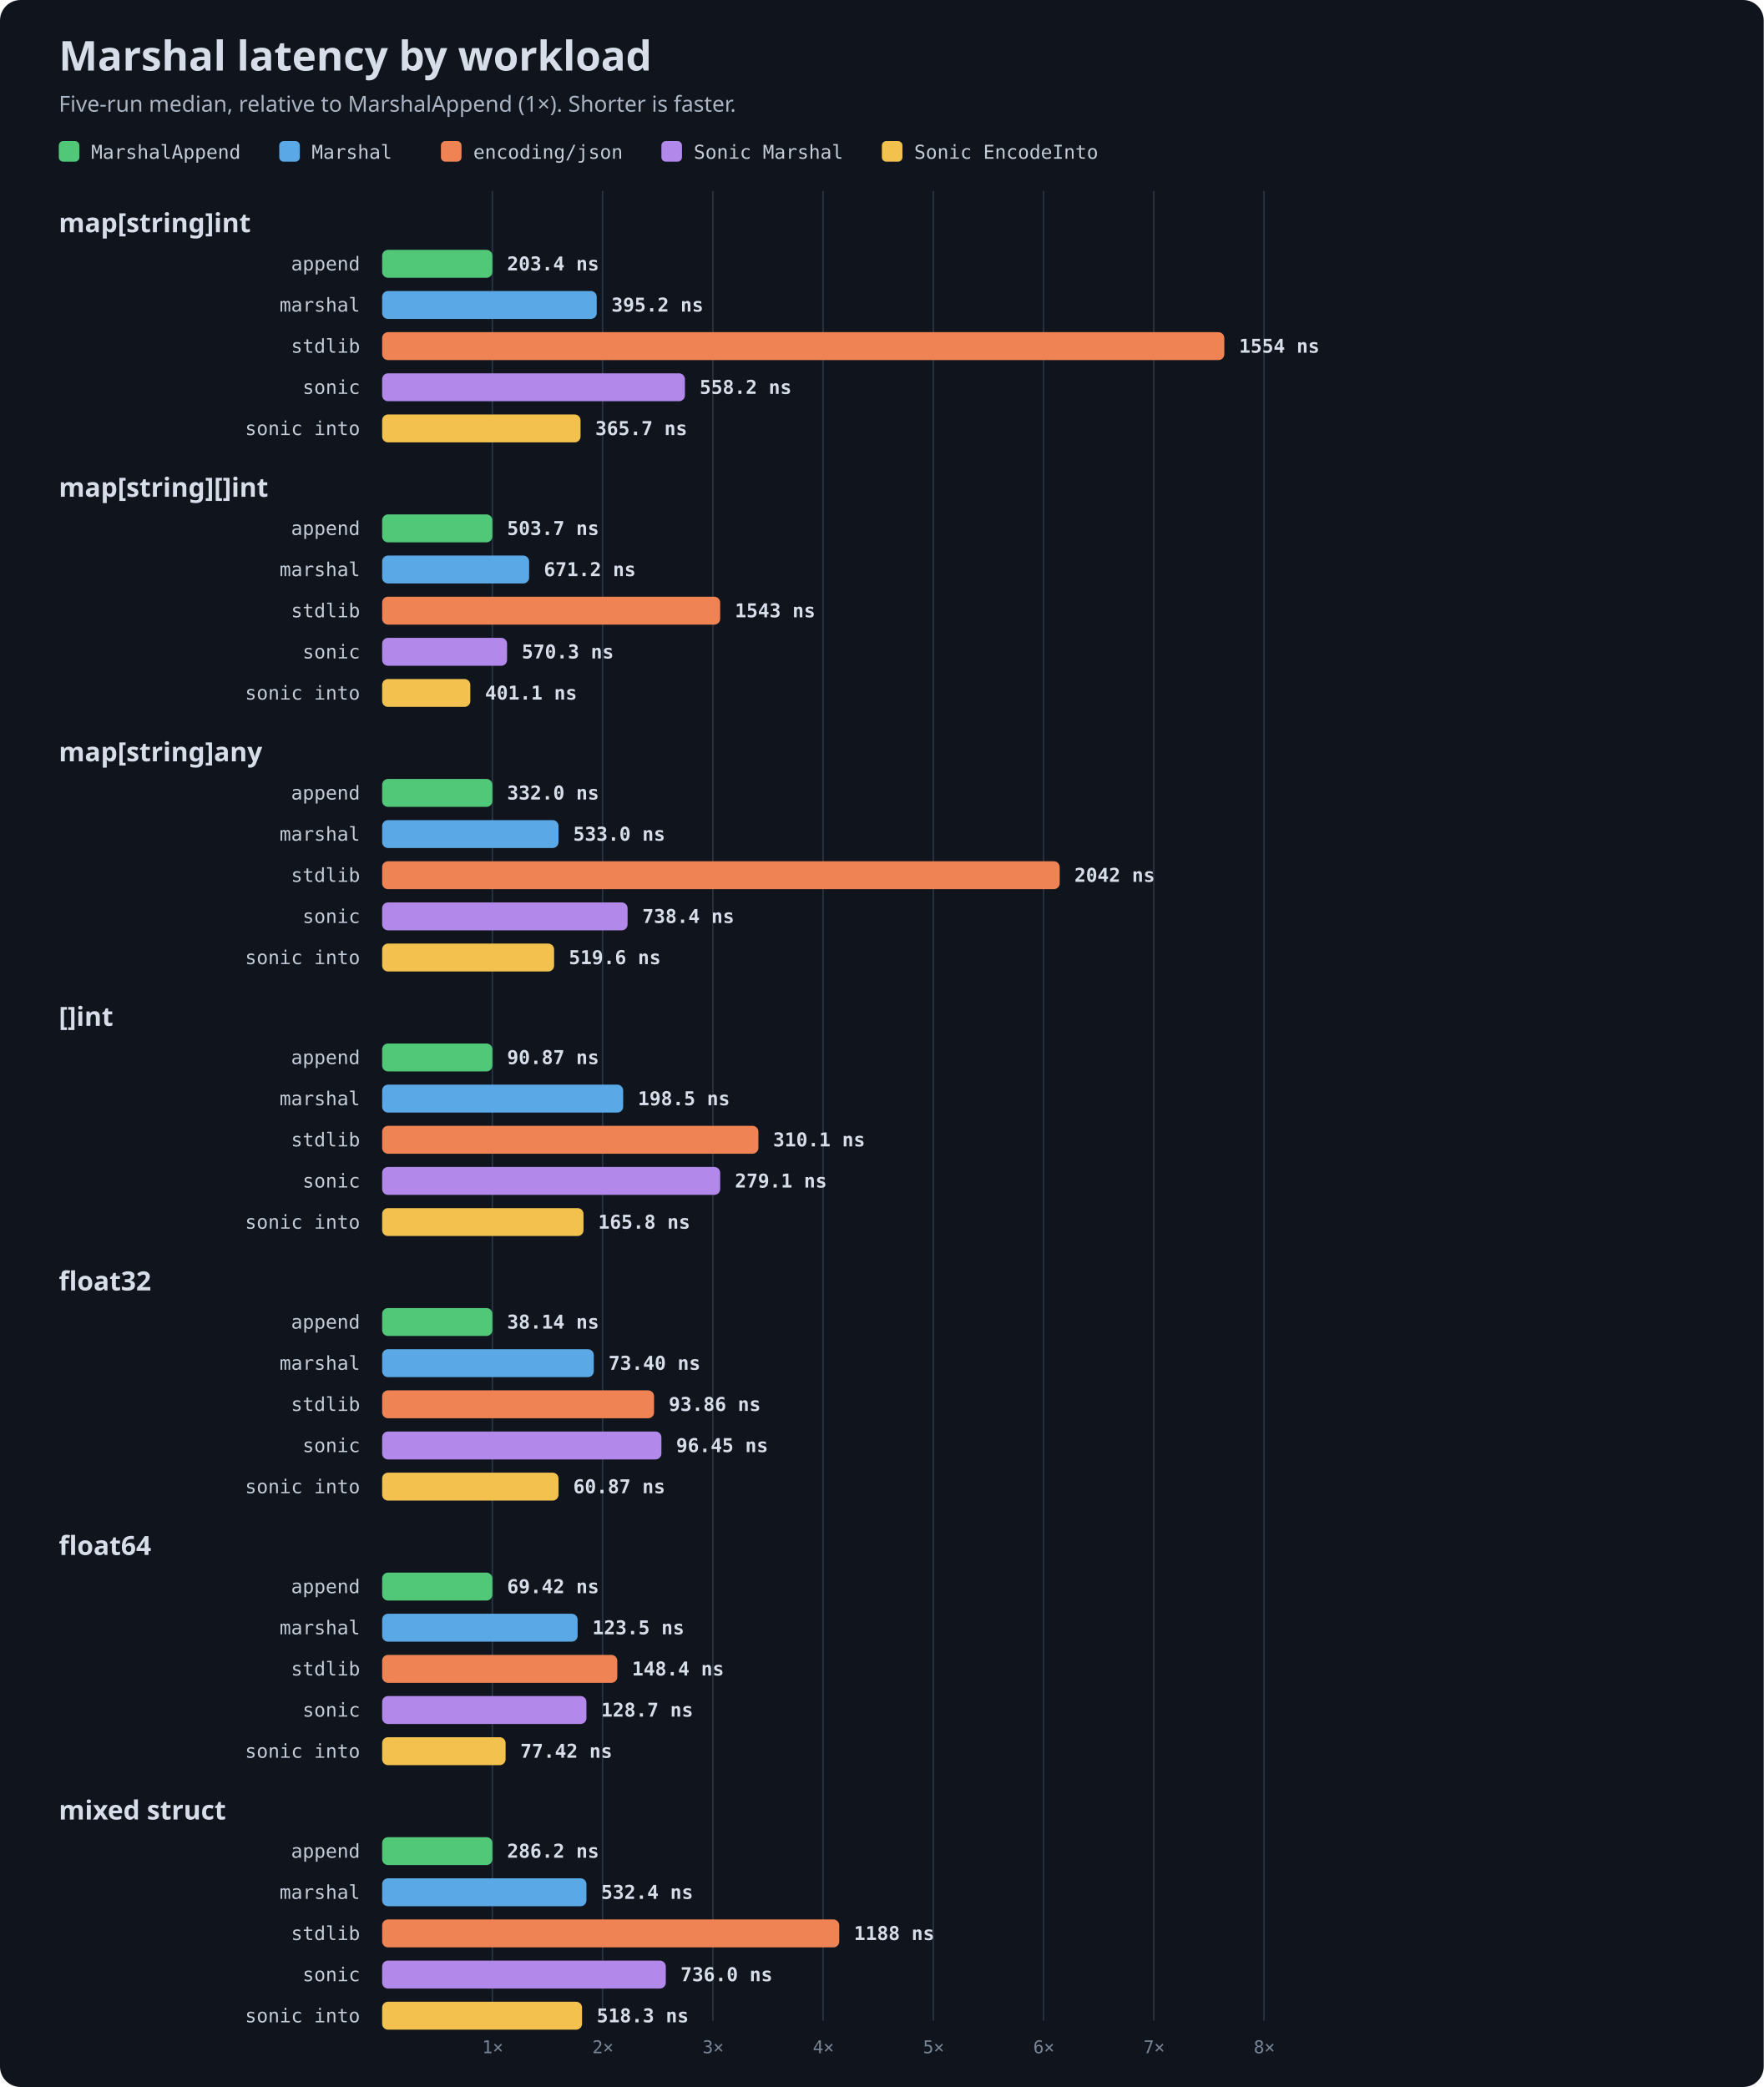
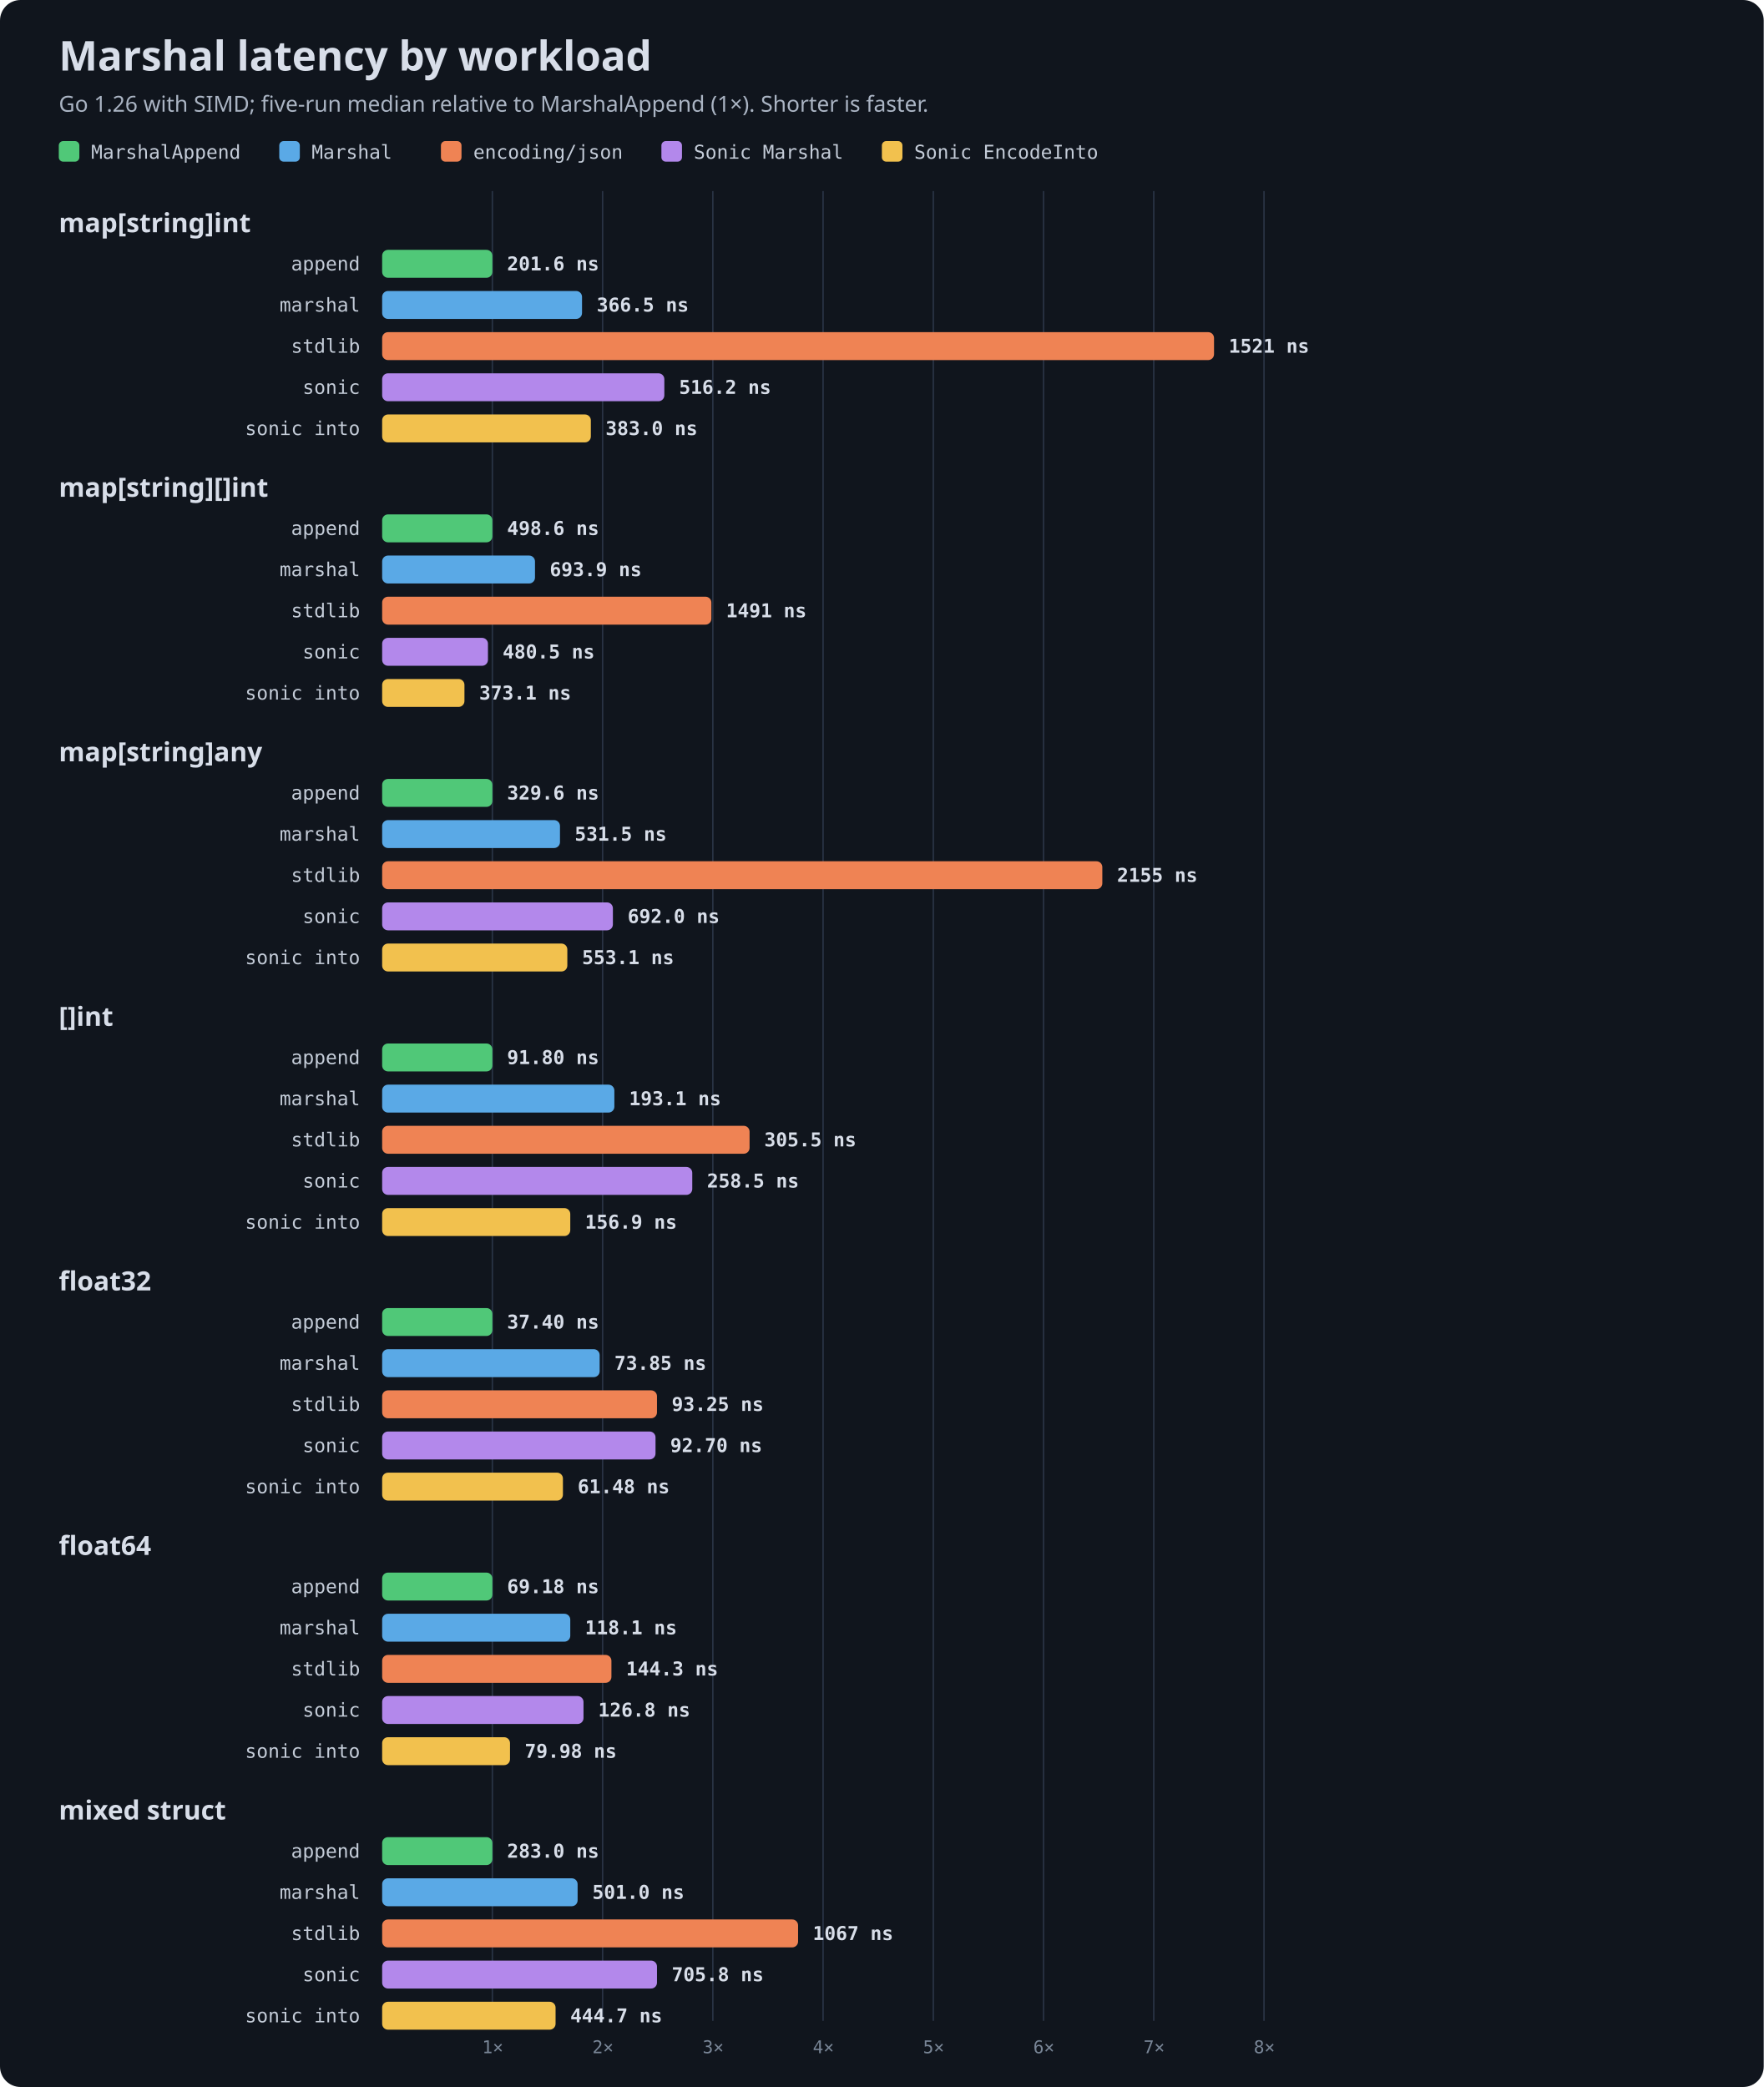
<svg xmlns="http://www.w3.org/2000/svg" width="1200" height="1420" viewBox="0 0 1200 1420" role="img" aria-labelledby="title desc">
  <style>
    text { font-family: ui-monospace, SFMono-Regular, Menlo, Consolas, monospace; fill: #d8dee9; }
    .title { font-family: ui-sans-serif, system-ui, sans-serif; font-size: 28px; font-weight: 700; }
    .subtitle { font-family: ui-sans-serif, system-ui, sans-serif; font-size: 15px; fill: #aab4c3; }
    .group { font-family: ui-sans-serif, system-ui, sans-serif; font-size: 18px; font-weight: 650; }
    .series { font-size: 13px; fill: #c4ccd8; }
    .value { font-size: 13px; font-weight: 650; }
    .tick { font-size: 12px; fill: #788596; }
    .grid { stroke: #293344; stroke-width: 1; }
  </style>
  <rect width="1200" height="1420" rx="14" fill="#10151d" />
  <text class="title" x="40" y="48">Marshal latency by workload</text>
-   <text class="subtitle" x="40" y="76">Five-run median, relative to MarshalAppend (1×). Shorter is faster.</text>
+   <text class="subtitle" x="40" y="76">Go 1.26 with SIMD; five-run median relative to MarshalAppend (1×). Shorter is faster.</text>
  <rect x="40" y="96" width="14" height="14" rx="3" fill="#50c878" />
  <text class="series" x="62" y="108">MarshalAppend</text>
  <rect x="190" y="96" width="14" height="14" rx="3" fill="#5aa9e6" />
  <text class="series" x="212" y="108">Marshal</text>
  <rect x="300" y="96" width="14" height="14" rx="3" fill="#ef8354" />
  <text class="series" x="322" y="108">encoding/json</text>
  <rect x="450" y="96" width="14" height="14" rx="3" fill="#b388eb" />
  <text class="series" x="472" y="108">Sonic Marshal</text>
  <rect x="600" y="96" width="14" height="14" rx="3" fill="#f2c14e" />
  <text class="series" x="622" y="108">Sonic EncodeInto</text>
  <g>
    <line class="grid" x1="335" y1="130" x2="335" y2="1375" />
    <text class="tick" x="328" y="1397">1×</text>
    <line class="grid" x1="410" y1="130" x2="410" y2="1375" />
    <text class="tick" x="403" y="1397">2×</text>
    <line class="grid" x1="485" y1="130" x2="485" y2="1375" />
    <text class="tick" x="478" y="1397">3×</text>
    <line class="grid" x1="560" y1="130" x2="560" y2="1375" />
    <text class="tick" x="553" y="1397">4×</text>
    <line class="grid" x1="635" y1="130" x2="635" y2="1375" />
    <text class="tick" x="628" y="1397">5×</text>
    <line class="grid" x1="710" y1="130" x2="710" y2="1375" />
    <text class="tick" x="703" y="1397">6×</text>
    <line class="grid" x1="785" y1="130" x2="785" y2="1375" />
    <text class="tick" x="778" y="1397">7×</text>
    <line class="grid" x1="860" y1="130" x2="860" y2="1375" />
    <text class="tick" x="853" y="1397">8×</text>
  </g>
  <g transform="translate(0,145)">
    <text class="group" x="40" y="13">map[string]int</text>
    <text class="series" x="245" y="39" text-anchor="end">append</text>
    <rect x="260" y="25" width="75" height="19" rx="4" fill="#50c878" />
-     <text class="value" x="345" y="39">203.4 ns</text>
+     <text class="value" x="345" y="39">201.6 ns</text>
    <text class="series" x="245" y="67" text-anchor="end">marshal</text>
-     <rect x="260" y="53" width="146" height="19" rx="4" fill="#5aa9e6" />
-     <text class="value" x="416" y="67">395.2 ns</text>
+     <rect x="260" y="53" width="136" height="19" rx="4" fill="#5aa9e6" />
+     <text class="value" x="406" y="67">366.5 ns</text>
    <text class="series" x="245" y="95" text-anchor="end">stdlib</text>
-     <rect x="260" y="81" width="573" height="19" rx="4" fill="#ef8354" />
-     <text class="value" x="843" y="95">1554 ns</text>
+     <rect x="260" y="81" width="566" height="19" rx="4" fill="#ef8354" />
+     <text class="value" x="836" y="95">1521 ns</text>
    <text class="series" x="245" y="123" text-anchor="end">sonic</text>
-     <rect x="260" y="109" width="206" height="19" rx="4" fill="#b388eb" />
-     <text class="value" x="476" y="123">558.2 ns</text>
+     <rect x="260" y="109" width="192" height="19" rx="4" fill="#b388eb" />
+     <text class="value" x="462" y="123">516.2 ns</text>
    <text class="series" x="245" y="151" text-anchor="end">sonic into</text>
-     <rect x="260" y="137" width="135" height="19" rx="4" fill="#f2c14e" />
-     <text class="value" x="405" y="151">365.7 ns</text>
+     <rect x="260" y="137" width="142" height="19" rx="4" fill="#f2c14e" />
+     <text class="value" x="412" y="151">383.0 ns</text>
  </g>
  <g transform="translate(0,325)">
    <text class="group" x="40" y="13">map[string][]int</text>
    <text class="series" x="245" y="39" text-anchor="end">append</text>
    <rect x="260" y="25" width="75" height="19" rx="4" fill="#50c878" />
-     <text class="value" x="345" y="39">503.7 ns</text>
+     <text class="value" x="345" y="39">498.6 ns</text>
    <text class="series" x="245" y="67" text-anchor="end">marshal</text>
-     <rect x="260" y="53" width="100" height="19" rx="4" fill="#5aa9e6" />
-     <text class="value" x="370" y="67">671.2 ns</text>
+     <rect x="260" y="53" width="104" height="19" rx="4" fill="#5aa9e6" />
+     <text class="value" x="374" y="67">693.9 ns</text>
    <text class="series" x="245" y="95" text-anchor="end">stdlib</text>
-     <rect x="260" y="81" width="230" height="19" rx="4" fill="#ef8354" />
-     <text class="value" x="500" y="95">1543 ns</text>
+     <rect x="260" y="81" width="224" height="19" rx="4" fill="#ef8354" />
+     <text class="value" x="494" y="95">1491 ns</text>
    <text class="series" x="245" y="123" text-anchor="end">sonic</text>
-     <rect x="260" y="109" width="85" height="19" rx="4" fill="#b388eb" />
-     <text class="value" x="355" y="123">570.3 ns</text>
+     <rect x="260" y="109" width="72" height="19" rx="4" fill="#b388eb" />
+     <text class="value" x="342" y="123">480.5 ns</text>
    <text class="series" x="245" y="151" text-anchor="end">sonic into</text>
-     <rect x="260" y="137" width="60" height="19" rx="4" fill="#f2c14e" />
-     <text class="value" x="330" y="151">401.1 ns</text>
+     <rect x="260" y="137" width="56" height="19" rx="4" fill="#f2c14e" />
+     <text class="value" x="326" y="151">373.1 ns</text>
  </g>
  <g transform="translate(0,505)">
    <text class="group" x="40" y="13">map[string]any</text>
    <text class="series" x="245" y="39" text-anchor="end">append</text>
    <rect x="260" y="25" width="75" height="19" rx="4" fill="#50c878" />
-     <text class="value" x="345" y="39">332.0 ns</text>
+     <text class="value" x="345" y="39">329.6 ns</text>
    <text class="series" x="245" y="67" text-anchor="end">marshal</text>
-     <rect x="260" y="53" width="120" height="19" rx="4" fill="#5aa9e6" />
-     <text class="value" x="390" y="67">533.0 ns</text>
+     <rect x="260" y="53" width="121" height="19" rx="4" fill="#5aa9e6" />
+     <text class="value" x="391" y="67">531.5 ns</text>
    <text class="series" x="245" y="95" text-anchor="end">stdlib</text>
-     <rect x="260" y="81" width="461" height="19" rx="4" fill="#ef8354" />
-     <text class="value" x="731" y="95">2042 ns</text>
+     <rect x="260" y="81" width="490" height="19" rx="4" fill="#ef8354" />
+     <text class="value" x="760" y="95">2155 ns</text>
    <text class="series" x="245" y="123" text-anchor="end">sonic</text>
-     <rect x="260" y="109" width="167" height="19" rx="4" fill="#b388eb" />
-     <text class="value" x="437" y="123">738.4 ns</text>
+     <rect x="260" y="109" width="157" height="19" rx="4" fill="#b388eb" />
+     <text class="value" x="427" y="123">692.0 ns</text>
    <text class="series" x="245" y="151" text-anchor="end">sonic into</text>
-     <rect x="260" y="137" width="117" height="19" rx="4" fill="#f2c14e" />
-     <text class="value" x="387" y="151">519.6 ns</text>
+     <rect x="260" y="137" width="126" height="19" rx="4" fill="#f2c14e" />
+     <text class="value" x="396" y="151">553.1 ns</text>
  </g>
  <g transform="translate(0,685)">
    <text class="group" x="40" y="13">[]int</text>
    <text class="series" x="245" y="39" text-anchor="end">append</text>
    <rect x="260" y="25" width="75" height="19" rx="4" fill="#50c878" />
-     <text class="value" x="345" y="39">90.87 ns</text>
+     <text class="value" x="345" y="39">91.80 ns</text>
    <text class="series" x="245" y="67" text-anchor="end">marshal</text>
-     <rect x="260" y="53" width="164" height="19" rx="4" fill="#5aa9e6" />
-     <text class="value" x="434" y="67">198.5 ns</text>
+     <rect x="260" y="53" width="158" height="19" rx="4" fill="#5aa9e6" />
+     <text class="value" x="428" y="67">193.1 ns</text>
    <text class="series" x="245" y="95" text-anchor="end">stdlib</text>
-     <rect x="260" y="81" width="256" height="19" rx="4" fill="#ef8354" />
-     <text class="value" x="526" y="95">310.1 ns</text>
+     <rect x="260" y="81" width="250" height="19" rx="4" fill="#ef8354" />
+     <text class="value" x="520" y="95">305.5 ns</text>
    <text class="series" x="245" y="123" text-anchor="end">sonic</text>
-     <rect x="260" y="109" width="230" height="19" rx="4" fill="#b388eb" />
-     <text class="value" x="500" y="123">279.1 ns</text>
+     <rect x="260" y="109" width="211" height="19" rx="4" fill="#b388eb" />
+     <text class="value" x="481" y="123">258.5 ns</text>
    <text class="series" x="245" y="151" text-anchor="end">sonic into</text>
-     <rect x="260" y="137" width="137" height="19" rx="4" fill="#f2c14e" />
-     <text class="value" x="407" y="151">165.8 ns</text>
+     <rect x="260" y="137" width="128" height="19" rx="4" fill="#f2c14e" />
+     <text class="value" x="398" y="151">156.9 ns</text>
  </g>
  <g transform="translate(0,865)">
    <text class="group" x="40" y="13">float32</text>
    <text class="series" x="245" y="39" text-anchor="end">append</text>
    <rect x="260" y="25" width="75" height="19" rx="4" fill="#50c878" />
-     <text class="value" x="345" y="39">38.14 ns</text>
+     <text class="value" x="345" y="39">37.40 ns</text>
    <text class="series" x="245" y="67" text-anchor="end">marshal</text>
-     <rect x="260" y="53" width="144" height="19" rx="4" fill="#5aa9e6" />
-     <text class="value" x="414" y="67">73.40 ns</text>
+     <rect x="260" y="53" width="148" height="19" rx="4" fill="#5aa9e6" />
+     <text class="value" x="418" y="67">73.85 ns</text>
    <text class="series" x="245" y="95" text-anchor="end">stdlib</text>
-     <rect x="260" y="81" width="185" height="19" rx="4" fill="#ef8354" />
-     <text class="value" x="455" y="95">93.86 ns</text>
+     <rect x="260" y="81" width="187" height="19" rx="4" fill="#ef8354" />
+     <text class="value" x="457" y="95">93.25 ns</text>
    <text class="series" x="245" y="123" text-anchor="end">sonic</text>
-     <rect x="260" y="109" width="190" height="19" rx="4" fill="#b388eb" />
-     <text class="value" x="460" y="123">96.45 ns</text>
+     <rect x="260" y="109" width="186" height="19" rx="4" fill="#b388eb" />
+     <text class="value" x="456" y="123">92.70 ns</text>
    <text class="series" x="245" y="151" text-anchor="end">sonic into</text>
-     <rect x="260" y="137" width="120" height="19" rx="4" fill="#f2c14e" />
-     <text class="value" x="390" y="151">60.87 ns</text>
+     <rect x="260" y="137" width="123" height="19" rx="4" fill="#f2c14e" />
+     <text class="value" x="393" y="151">61.48 ns</text>
  </g>
  <g transform="translate(0,1045)">
    <text class="group" x="40" y="13">float64</text>
    <text class="series" x="245" y="39" text-anchor="end">append</text>
    <rect x="260" y="25" width="75" height="19" rx="4" fill="#50c878" />
-     <text class="value" x="345" y="39">69.42 ns</text>
+     <text class="value" x="345" y="39">69.18 ns</text>
    <text class="series" x="245" y="67" text-anchor="end">marshal</text>
-     <rect x="260" y="53" width="133" height="19" rx="4" fill="#5aa9e6" />
-     <text class="value" x="403" y="67">123.5 ns</text>
+     <rect x="260" y="53" width="128" height="19" rx="4" fill="#5aa9e6" />
+     <text class="value" x="398" y="67">118.1 ns</text>
    <text class="series" x="245" y="95" text-anchor="end">stdlib</text>
-     <rect x="260" y="81" width="160" height="19" rx="4" fill="#ef8354" />
-     <text class="value" x="430" y="95">148.4 ns</text>
+     <rect x="260" y="81" width="156" height="19" rx="4" fill="#ef8354" />
+     <text class="value" x="426" y="95">144.3 ns</text>
    <text class="series" x="245" y="123" text-anchor="end">sonic</text>
-     <rect x="260" y="109" width="139" height="19" rx="4" fill="#b388eb" />
-     <text class="value" x="409" y="123">128.7 ns</text>
+     <rect x="260" y="109" width="137" height="19" rx="4" fill="#b388eb" />
+     <text class="value" x="407" y="123">126.8 ns</text>
    <text class="series" x="245" y="151" text-anchor="end">sonic into</text>
-     <rect x="260" y="137" width="84" height="19" rx="4" fill="#f2c14e" />
-     <text class="value" x="354" y="151">77.42 ns</text>
+     <rect x="260" y="137" width="87" height="19" rx="4" fill="#f2c14e" />
+     <text class="value" x="357" y="151">79.98 ns</text>
  </g>
  <g transform="translate(0,1225)">
    <text class="group" x="40" y="13">mixed struct</text>
    <text class="series" x="245" y="39" text-anchor="end">append</text>
    <rect x="260" y="25" width="75" height="19" rx="4" fill="#50c878" />
-     <text class="value" x="345" y="39">286.2 ns</text>
+     <text class="value" x="345" y="39">283.0 ns</text>
    <text class="series" x="245" y="67" text-anchor="end">marshal</text>
-     <rect x="260" y="53" width="139" height="19" rx="4" fill="#5aa9e6" />
-     <text class="value" x="409" y="67">532.4 ns</text>
+     <rect x="260" y="53" width="133" height="19" rx="4" fill="#5aa9e6" />
+     <text class="value" x="403" y="67">501.0 ns</text>
    <text class="series" x="245" y="95" text-anchor="end">stdlib</text>
-     <rect x="260" y="81" width="311" height="19" rx="4" fill="#ef8354" />
-     <text class="value" x="581" y="95">1188 ns</text>
+     <rect x="260" y="81" width="283" height="19" rx="4" fill="#ef8354" />
+     <text class="value" x="553" y="95">1067 ns</text>
    <text class="series" x="245" y="123" text-anchor="end">sonic</text>
-     <rect x="260" y="109" width="193" height="19" rx="4" fill="#b388eb" />
-     <text class="value" x="463" y="123">736.0 ns</text>
+     <rect x="260" y="109" width="187" height="19" rx="4" fill="#b388eb" />
+     <text class="value" x="457" y="123">705.8 ns</text>
    <text class="series" x="245" y="151" text-anchor="end">sonic into</text>
-     <rect x="260" y="137" width="136" height="19" rx="4" fill="#f2c14e" />
-     <text class="value" x="406" y="151">518.3 ns</text>
+     <rect x="260" y="137" width="118" height="19" rx="4" fill="#f2c14e" />
+     <text class="value" x="388" y="151">444.7 ns</text>
  </g>
</svg>
